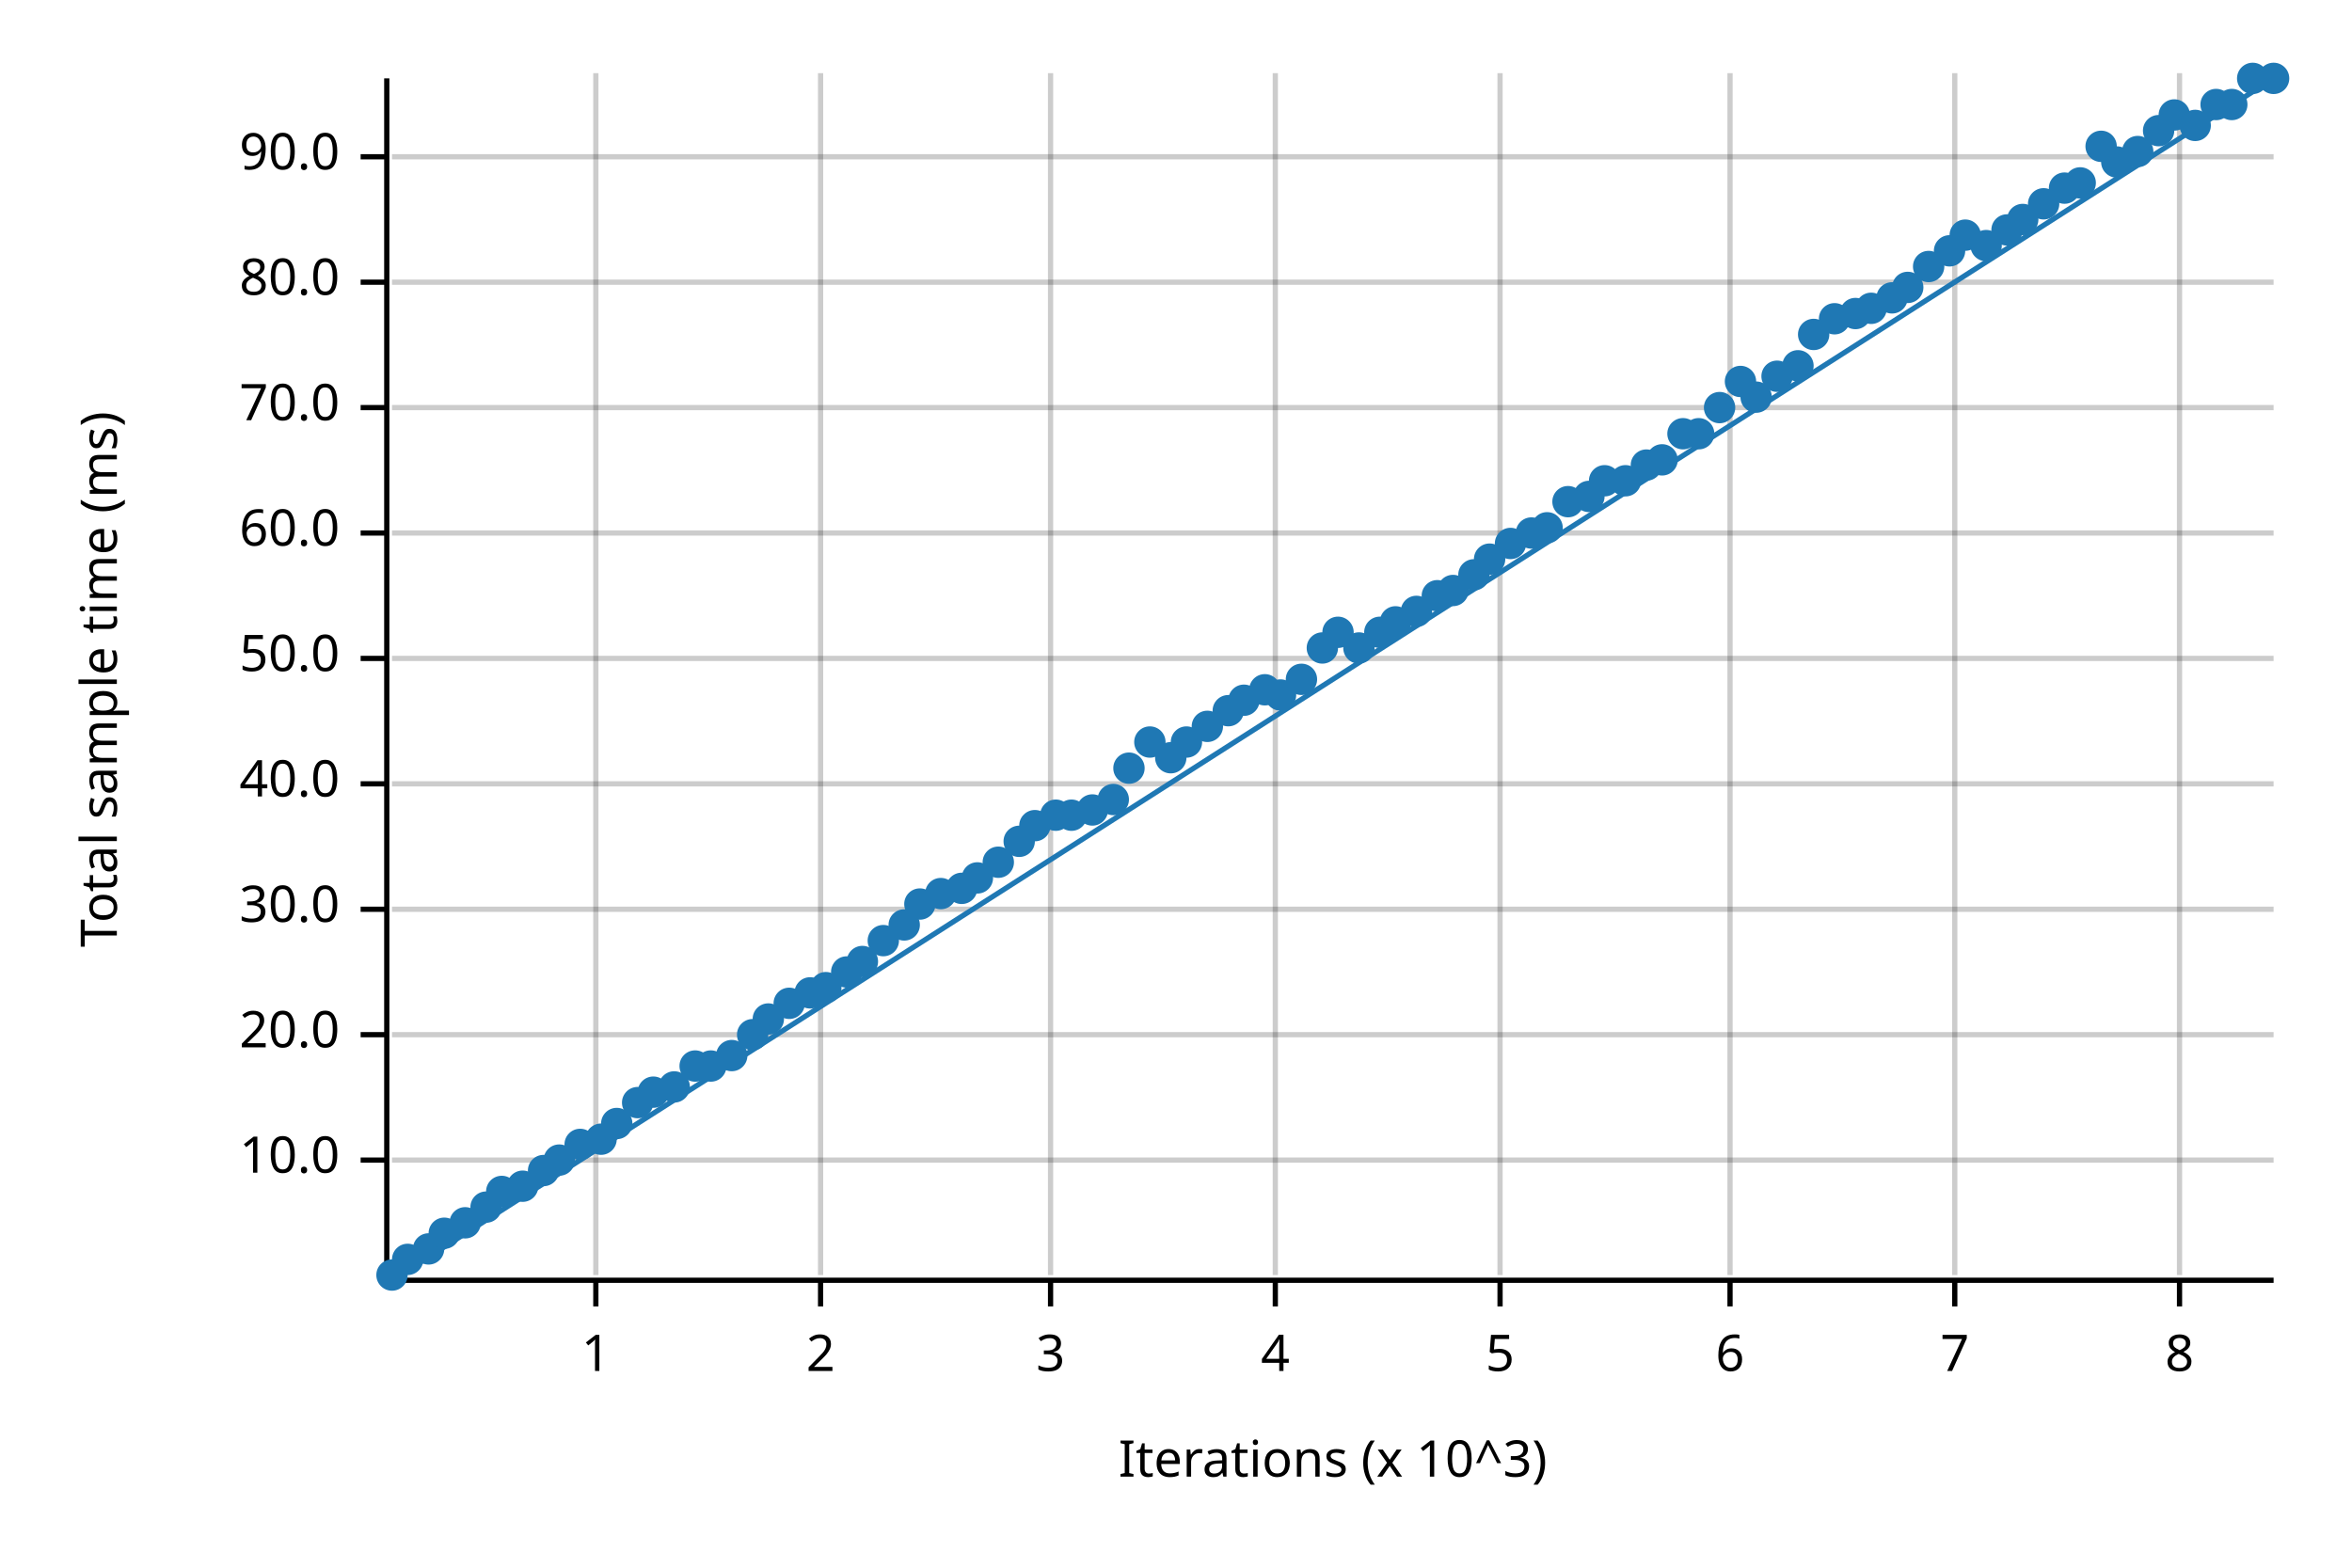
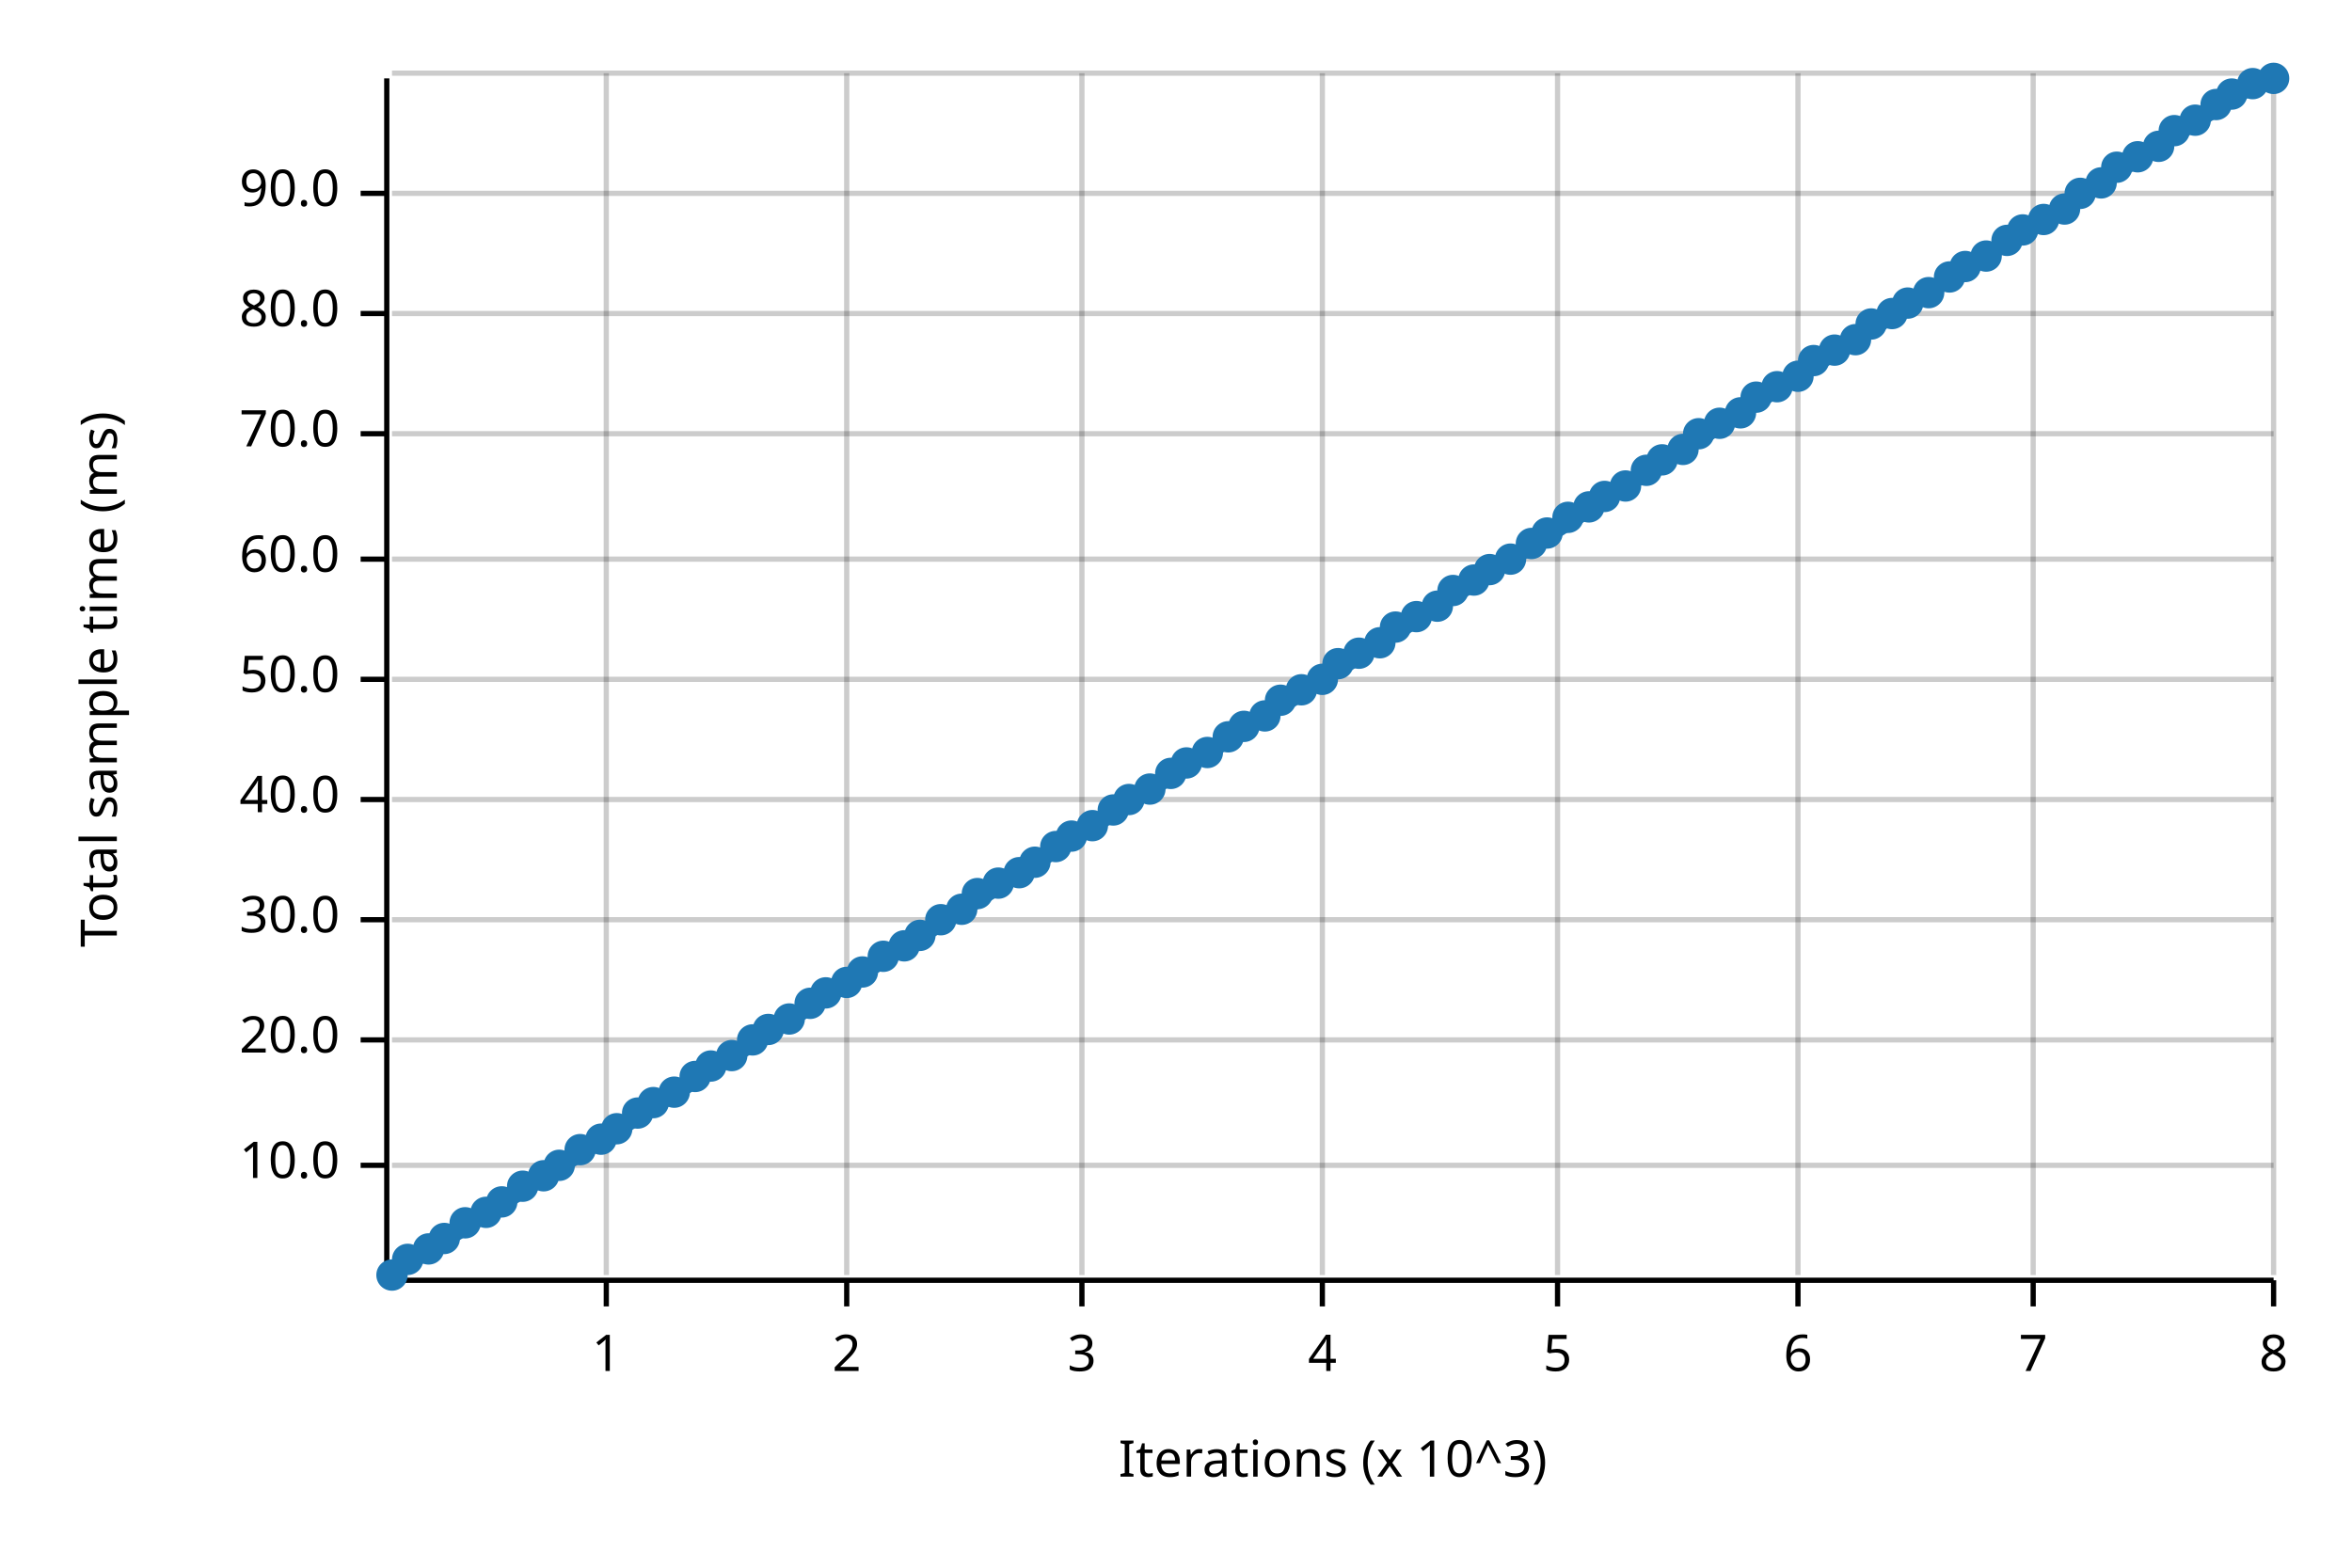
<svg xmlns="http://www.w3.org/2000/svg" width="450" height="300" viewBox="0 0 450 300">
  <text x="15" y="130" dy="0.76em" text-anchor="middle" font-family="sans-serif" font-size="9.677" opacity="1" fill="#000000" transform="rotate(270, 15, 130)">
Total sample time (ms)
</text>
  <text x="255" y="285" dy="-0.5ex" text-anchor="middle" font-family="sans-serif" font-size="9.677" opacity="1" fill="#000000">
Iterations (x 10^3)
</text>
-   <line opacity="0.2" stroke="#000000" stroke-width="1" x1="114" y1="244" x2="114" y2="14" />
-   <line opacity="0.2" stroke="#000000" stroke-width="1" x1="157" y1="244" x2="157" y2="14" />
-   <line opacity="0.2" stroke="#000000" stroke-width="1" x1="201" y1="244" x2="201" y2="14" />
-   <line opacity="0.2" stroke="#000000" stroke-width="1" x1="244" y1="244" x2="244" y2="14" />
-   <line opacity="0.2" stroke="#000000" stroke-width="1" x1="287" y1="244" x2="287" y2="14" />
-   <line opacity="0.2" stroke="#000000" stroke-width="1" x1="331" y1="244" x2="331" y2="14" />
-   <line opacity="0.2" stroke="#000000" stroke-width="1" x1="374" y1="244" x2="374" y2="14" />
-   <line opacity="0.2" stroke="#000000" stroke-width="1" x1="417" y1="244" x2="417" y2="14" />
-   <line opacity="0.2" stroke="#000000" stroke-width="1" x1="75" y1="222" x2="435" y2="222" />
-   <line opacity="0.2" stroke="#000000" stroke-width="1" x1="75" y1="198" x2="435" y2="198" />
-   <line opacity="0.2" stroke="#000000" stroke-width="1" x1="75" y1="174" x2="435" y2="174" />
-   <line opacity="0.2" stroke="#000000" stroke-width="1" x1="75" y1="150" x2="435" y2="150" />
-   <line opacity="0.2" stroke="#000000" stroke-width="1" x1="75" y1="126" x2="435" y2="126" />
-   <line opacity="0.2" stroke="#000000" stroke-width="1" x1="75" y1="102" x2="435" y2="102" />
-   <line opacity="0.2" stroke="#000000" stroke-width="1" x1="75" y1="78" x2="435" y2="78" />
-   <line opacity="0.2" stroke="#000000" stroke-width="1" x1="75" y1="54" x2="435" y2="54" />
-   <line opacity="0.2" stroke="#000000" stroke-width="1" x1="75" y1="30" x2="435" y2="30" />
+   <line opacity="0.2" stroke="#000000" stroke-width="1" x1="116" y1="244" x2="116" y2="14" />
+   <line opacity="0.2" stroke="#000000" stroke-width="1" x1="162" y1="244" x2="162" y2="14" />
+   <line opacity="0.2" stroke="#000000" stroke-width="1" x1="207" y1="244" x2="207" y2="14" />
+   <line opacity="0.2" stroke="#000000" stroke-width="1" x1="253" y1="244" x2="253" y2="14" />
+   <line opacity="0.2" stroke="#000000" stroke-width="1" x1="298" y1="244" x2="298" y2="14" />
+   <line opacity="0.2" stroke="#000000" stroke-width="1" x1="344" y1="244" x2="344" y2="14" />
+   <line opacity="0.2" stroke="#000000" stroke-width="1" x1="389" y1="244" x2="389" y2="14" />
+   <line opacity="0.2" stroke="#000000" stroke-width="1" x1="435" y1="244" x2="435" y2="14" />
+   <line opacity="0.2" stroke="#000000" stroke-width="1" x1="75" y1="223" x2="435" y2="223" />
+   <line opacity="0.2" stroke="#000000" stroke-width="1" x1="75" y1="199" x2="435" y2="199" />
+   <line opacity="0.2" stroke="#000000" stroke-width="1" x1="75" y1="176" x2="435" y2="176" />
+   <line opacity="0.2" stroke="#000000" stroke-width="1" x1="75" y1="153" x2="435" y2="153" />
+   <line opacity="0.2" stroke="#000000" stroke-width="1" x1="75" y1="130" x2="435" y2="130" />
+   <line opacity="0.2" stroke="#000000" stroke-width="1" x1="75" y1="107" x2="435" y2="107" />
+   <line opacity="0.2" stroke="#000000" stroke-width="1" x1="75" y1="83" x2="435" y2="83" />
+   <line opacity="0.2" stroke="#000000" stroke-width="1" x1="75" y1="60" x2="435" y2="60" />
+   <line opacity="0.2" stroke="#000000" stroke-width="1" x1="75" y1="37" x2="435" y2="37" />
+   <line opacity="0.2" stroke="#000000" stroke-width="1" x1="75" y1="14" x2="435" y2="14" />
  <polyline fill="none" opacity="1" stroke="#000000" stroke-width="1" points="74,15 74,245 " />
-   <text x="65" y="222" dy="0.5ex" text-anchor="end" font-family="sans-serif" font-size="9.677" opacity="1" fill="#000000">
+   <text x="65" y="223" dy="0.5ex" text-anchor="end" font-family="sans-serif" font-size="9.677" opacity="1" fill="#000000">
10.0
</text>
-   <polyline fill="none" opacity="1" stroke="#000000" stroke-width="1" points="69,222 74,222 " />
-   <text x="65" y="198" dy="0.5ex" text-anchor="end" font-family="sans-serif" font-size="9.677" opacity="1" fill="#000000">
+   <polyline fill="none" opacity="1" stroke="#000000" stroke-width="1" points="69,223 74,223 " />
+   <text x="65" y="199" dy="0.5ex" text-anchor="end" font-family="sans-serif" font-size="9.677" opacity="1" fill="#000000">
20.0
</text>
-   <polyline fill="none" opacity="1" stroke="#000000" stroke-width="1" points="69,198 74,198 " />
-   <text x="65" y="174" dy="0.5ex" text-anchor="end" font-family="sans-serif" font-size="9.677" opacity="1" fill="#000000">
+   <polyline fill="none" opacity="1" stroke="#000000" stroke-width="1" points="69,199 74,199 " />
+   <text x="65" y="176" dy="0.5ex" text-anchor="end" font-family="sans-serif" font-size="9.677" opacity="1" fill="#000000">
30.0
</text>
-   <polyline fill="none" opacity="1" stroke="#000000" stroke-width="1" points="69,174 74,174 " />
-   <text x="65" y="150" dy="0.5ex" text-anchor="end" font-family="sans-serif" font-size="9.677" opacity="1" fill="#000000">
+   <polyline fill="none" opacity="1" stroke="#000000" stroke-width="1" points="69,176 74,176 " />
+   <text x="65" y="153" dy="0.5ex" text-anchor="end" font-family="sans-serif" font-size="9.677" opacity="1" fill="#000000">
40.0
</text>
-   <polyline fill="none" opacity="1" stroke="#000000" stroke-width="1" points="69,150 74,150 " />
-   <text x="65" y="126" dy="0.5ex" text-anchor="end" font-family="sans-serif" font-size="9.677" opacity="1" fill="#000000">
+   <polyline fill="none" opacity="1" stroke="#000000" stroke-width="1" points="69,153 74,153 " />
+   <text x="65" y="130" dy="0.5ex" text-anchor="end" font-family="sans-serif" font-size="9.677" opacity="1" fill="#000000">
50.0
</text>
-   <polyline fill="none" opacity="1" stroke="#000000" stroke-width="1" points="69,126 74,126 " />
-   <text x="65" y="102" dy="0.5ex" text-anchor="end" font-family="sans-serif" font-size="9.677" opacity="1" fill="#000000">
+   <polyline fill="none" opacity="1" stroke="#000000" stroke-width="1" points="69,130 74,130 " />
+   <text x="65" y="107" dy="0.5ex" text-anchor="end" font-family="sans-serif" font-size="9.677" opacity="1" fill="#000000">
60.0
</text>
-   <polyline fill="none" opacity="1" stroke="#000000" stroke-width="1" points="69,102 74,102 " />
-   <text x="65" y="78" dy="0.5ex" text-anchor="end" font-family="sans-serif" font-size="9.677" opacity="1" fill="#000000">
+   <polyline fill="none" opacity="1" stroke="#000000" stroke-width="1" points="69,107 74,107 " />
+   <text x="65" y="83" dy="0.5ex" text-anchor="end" font-family="sans-serif" font-size="9.677" opacity="1" fill="#000000">
70.0
</text>
-   <polyline fill="none" opacity="1" stroke="#000000" stroke-width="1" points="69,78 74,78 " />
-   <text x="65" y="54" dy="0.5ex" text-anchor="end" font-family="sans-serif" font-size="9.677" opacity="1" fill="#000000">
+   <polyline fill="none" opacity="1" stroke="#000000" stroke-width="1" points="69,83 74,83 " />
+   <text x="65" y="60" dy="0.5ex" text-anchor="end" font-family="sans-serif" font-size="9.677" opacity="1" fill="#000000">
80.0
</text>
-   <polyline fill="none" opacity="1" stroke="#000000" stroke-width="1" points="69,54 74,54 " />
-   <text x="65" y="30" dy="0.5ex" text-anchor="end" font-family="sans-serif" font-size="9.677" opacity="1" fill="#000000">
+   <polyline fill="none" opacity="1" stroke="#000000" stroke-width="1" points="69,60 74,60 " />
+   <text x="65" y="37" dy="0.5ex" text-anchor="end" font-family="sans-serif" font-size="9.677" opacity="1" fill="#000000">
90.0
</text>
-   <polyline fill="none" opacity="1" stroke="#000000" stroke-width="1" points="69,30 74,30 " />
+   <polyline fill="none" opacity="1" stroke="#000000" stroke-width="1" points="69,37 74,37 " />
  <polyline fill="none" opacity="1" stroke="#000000" stroke-width="1" points="75,245 435,245 " />
-   <text x="114" y="255" dy="0.76em" text-anchor="middle" font-family="sans-serif" font-size="9.677" opacity="1" fill="#000000">
+   <text x="116" y="255" dy="0.76em" text-anchor="middle" font-family="sans-serif" font-size="9.677" opacity="1" fill="#000000">
1
</text>
-   <polyline fill="none" opacity="1" stroke="#000000" stroke-width="1" points="114,245 114,250 " />
-   <text x="157" y="255" dy="0.76em" text-anchor="middle" font-family="sans-serif" font-size="9.677" opacity="1" fill="#000000">
+   <polyline fill="none" opacity="1" stroke="#000000" stroke-width="1" points="116,245 116,250 " />
+   <text x="162" y="255" dy="0.76em" text-anchor="middle" font-family="sans-serif" font-size="9.677" opacity="1" fill="#000000">
2
</text>
-   <polyline fill="none" opacity="1" stroke="#000000" stroke-width="1" points="157,245 157,250 " />
-   <text x="201" y="255" dy="0.76em" text-anchor="middle" font-family="sans-serif" font-size="9.677" opacity="1" fill="#000000">
+   <polyline fill="none" opacity="1" stroke="#000000" stroke-width="1" points="162,245 162,250 " />
+   <text x="207" y="255" dy="0.76em" text-anchor="middle" font-family="sans-serif" font-size="9.677" opacity="1" fill="#000000">
3
</text>
-   <polyline fill="none" opacity="1" stroke="#000000" stroke-width="1" points="201,245 201,250 " />
-   <text x="244" y="255" dy="0.76em" text-anchor="middle" font-family="sans-serif" font-size="9.677" opacity="1" fill="#000000">
+   <polyline fill="none" opacity="1" stroke="#000000" stroke-width="1" points="207,245 207,250 " />
+   <text x="253" y="255" dy="0.76em" text-anchor="middle" font-family="sans-serif" font-size="9.677" opacity="1" fill="#000000">
4
</text>
-   <polyline fill="none" opacity="1" stroke="#000000" stroke-width="1" points="244,245 244,250 " />
-   <text x="287" y="255" dy="0.76em" text-anchor="middle" font-family="sans-serif" font-size="9.677" opacity="1" fill="#000000">
+   <polyline fill="none" opacity="1" stroke="#000000" stroke-width="1" points="253,245 253,250 " />
+   <text x="298" y="255" dy="0.76em" text-anchor="middle" font-family="sans-serif" font-size="9.677" opacity="1" fill="#000000">
5
</text>
-   <polyline fill="none" opacity="1" stroke="#000000" stroke-width="1" points="287,245 287,250 " />
-   <text x="331" y="255" dy="0.76em" text-anchor="middle" font-family="sans-serif" font-size="9.677" opacity="1" fill="#000000">
+   <polyline fill="none" opacity="1" stroke="#000000" stroke-width="1" points="298,245 298,250 " />
+   <text x="344" y="255" dy="0.76em" text-anchor="middle" font-family="sans-serif" font-size="9.677" opacity="1" fill="#000000">
6
</text>
-   <polyline fill="none" opacity="1" stroke="#000000" stroke-width="1" points="331,245 331,250 " />
-   <text x="374" y="255" dy="0.76em" text-anchor="middle" font-family="sans-serif" font-size="9.677" opacity="1" fill="#000000">
+   <polyline fill="none" opacity="1" stroke="#000000" stroke-width="1" points="344,245 344,250 " />
+   <text x="389" y="255" dy="0.76em" text-anchor="middle" font-family="sans-serif" font-size="9.677" opacity="1" fill="#000000">
7
</text>
-   <polyline fill="none" opacity="1" stroke="#000000" stroke-width="1" points="374,245 374,250 " />
-   <text x="417" y="255" dy="0.76em" text-anchor="middle" font-family="sans-serif" font-size="9.677" opacity="1" fill="#000000">
+   <polyline fill="none" opacity="1" stroke="#000000" stroke-width="1" points="389,245 389,250 " />
+   <text x="435" y="255" dy="0.76em" text-anchor="middle" font-family="sans-serif" font-size="9.677" opacity="1" fill="#000000">
8
</text>
-   <polyline fill="none" opacity="1" stroke="#000000" stroke-width="1" points="417,245 417,250 " />
+   <polyline fill="none" opacity="1" stroke="#000000" stroke-width="1" points="435,245 435,250 " />
  <circle cx="75" cy="244" r="3" opacity="1" fill="#1F78B4" stroke="none" stroke-width="1" />
  <circle cx="78" cy="241" r="3" opacity="1" fill="#1F78B4" stroke="none" stroke-width="1" />
  <circle cx="82" cy="239" r="3" opacity="1" fill="#1F78B4" stroke="none" stroke-width="1" />
-   <circle cx="85" cy="236" r="3" opacity="1" fill="#1F78B4" stroke="none" stroke-width="1" />
+   <circle cx="85" cy="237" r="3" opacity="1" fill="#1F78B4" stroke="none" stroke-width="1" />
  <circle cx="89" cy="234" r="3" opacity="1" fill="#1F78B4" stroke="none" stroke-width="1" />
-   <circle cx="93" cy="231" r="3" opacity="1" fill="#1F78B4" stroke="none" stroke-width="1" />
-   <circle cx="96" cy="228" r="3" opacity="1" fill="#1F78B4" stroke="none" stroke-width="1" />
+   <circle cx="93" cy="232" r="3" opacity="1" fill="#1F78B4" stroke="none" stroke-width="1" />
+   <circle cx="96" cy="230" r="3" opacity="1" fill="#1F78B4" stroke="none" stroke-width="1" />
  <circle cx="100" cy="227" r="3" opacity="1" fill="#1F78B4" stroke="none" stroke-width="1" />
-   <circle cx="104" cy="224" r="3" opacity="1" fill="#1F78B4" stroke="none" stroke-width="1" />
-   <circle cx="107" cy="222" r="3" opacity="1" fill="#1F78B4" stroke="none" stroke-width="1" />
-   <circle cx="111" cy="219" r="3" opacity="1" fill="#1F78B4" stroke="none" stroke-width="1" />
+   <circle cx="104" cy="225" r="3" opacity="1" fill="#1F78B4" stroke="none" stroke-width="1" />
+   <circle cx="107" cy="223" r="3" opacity="1" fill="#1F78B4" stroke="none" stroke-width="1" />
+   <circle cx="111" cy="220" r="3" opacity="1" fill="#1F78B4" stroke="none" stroke-width="1" />
  <circle cx="115" cy="218" r="3" opacity="1" fill="#1F78B4" stroke="none" stroke-width="1" />
-   <circle cx="118" cy="215" r="3" opacity="1" fill="#1F78B4" stroke="none" stroke-width="1" />
-   <circle cx="122" cy="211" r="3" opacity="1" fill="#1F78B4" stroke="none" stroke-width="1" />
-   <circle cx="125" cy="209" r="3" opacity="1" fill="#1F78B4" stroke="none" stroke-width="1" />
-   <circle cx="129" cy="208" r="3" opacity="1" fill="#1F78B4" stroke="none" stroke-width="1" />
-   <circle cx="133" cy="204" r="3" opacity="1" fill="#1F78B4" stroke="none" stroke-width="1" />
+   <circle cx="118" cy="216" r="3" opacity="1" fill="#1F78B4" stroke="none" stroke-width="1" />
+   <circle cx="122" cy="213" r="3" opacity="1" fill="#1F78B4" stroke="none" stroke-width="1" />
+   <circle cx="125" cy="211" r="3" opacity="1" fill="#1F78B4" stroke="none" stroke-width="1" />
+   <circle cx="129" cy="209" r="3" opacity="1" fill="#1F78B4" stroke="none" stroke-width="1" />
+   <circle cx="133" cy="206" r="3" opacity="1" fill="#1F78B4" stroke="none" stroke-width="1" />
  <circle cx="136" cy="204" r="3" opacity="1" fill="#1F78B4" stroke="none" stroke-width="1" />
  <circle cx="140" cy="202" r="3" opacity="1" fill="#1F78B4" stroke="none" stroke-width="1" />
-   <circle cx="144" cy="198" r="3" opacity="1" fill="#1F78B4" stroke="none" stroke-width="1" />
-   <circle cx="147" cy="195" r="3" opacity="1" fill="#1F78B4" stroke="none" stroke-width="1" />
-   <circle cx="151" cy="192" r="3" opacity="1" fill="#1F78B4" stroke="none" stroke-width="1" />
-   <circle cx="155" cy="190" r="3" opacity="1" fill="#1F78B4" stroke="none" stroke-width="1" />
-   <circle cx="158" cy="189" r="3" opacity="1" fill="#1F78B4" stroke="none" stroke-width="1" />
-   <circle cx="162" cy="186" r="3" opacity="1" fill="#1F78B4" stroke="none" stroke-width="1" />
-   <circle cx="165" cy="184" r="3" opacity="1" fill="#1F78B4" stroke="none" stroke-width="1" />
-   <circle cx="169" cy="180" r="3" opacity="1" fill="#1F78B4" stroke="none" stroke-width="1" />
-   <circle cx="173" cy="177" r="3" opacity="1" fill="#1F78B4" stroke="none" stroke-width="1" />
-   <circle cx="176" cy="173" r="3" opacity="1" fill="#1F78B4" stroke="none" stroke-width="1" />
-   <circle cx="180" cy="171" r="3" opacity="1" fill="#1F78B4" stroke="none" stroke-width="1" />
-   <circle cx="184" cy="170" r="3" opacity="1" fill="#1F78B4" stroke="none" stroke-width="1" />
-   <circle cx="187" cy="168" r="3" opacity="1" fill="#1F78B4" stroke="none" stroke-width="1" />
-   <circle cx="191" cy="165" r="3" opacity="1" fill="#1F78B4" stroke="none" stroke-width="1" />
-   <circle cx="195" cy="161" r="3" opacity="1" fill="#1F78B4" stroke="none" stroke-width="1" />
-   <circle cx="198" cy="158" r="3" opacity="1" fill="#1F78B4" stroke="none" stroke-width="1" />
-   <circle cx="202" cy="156" r="3" opacity="1" fill="#1F78B4" stroke="none" stroke-width="1" />
-   <circle cx="205" cy="156" r="3" opacity="1" fill="#1F78B4" stroke="none" stroke-width="1" />
-   <circle cx="209" cy="155" r="3" opacity="1" fill="#1F78B4" stroke="none" stroke-width="1" />
-   <circle cx="213" cy="153" r="3" opacity="1" fill="#1F78B4" stroke="none" stroke-width="1" />
-   <circle cx="216" cy="147" r="3" opacity="1" fill="#1F78B4" stroke="none" stroke-width="1" />
-   <circle cx="220" cy="142" r="3" opacity="1" fill="#1F78B4" stroke="none" stroke-width="1" />
-   <circle cx="224" cy="145" r="3" opacity="1" fill="#1F78B4" stroke="none" stroke-width="1" />
-   <circle cx="227" cy="142" r="3" opacity="1" fill="#1F78B4" stroke="none" stroke-width="1" />
-   <circle cx="231" cy="139" r="3" opacity="1" fill="#1F78B4" stroke="none" stroke-width="1" />
-   <circle cx="235" cy="136" r="3" opacity="1" fill="#1F78B4" stroke="none" stroke-width="1" />
-   <circle cx="238" cy="134" r="3" opacity="1" fill="#1F78B4" stroke="none" stroke-width="1" />
-   <circle cx="242" cy="132" r="3" opacity="1" fill="#1F78B4" stroke="none" stroke-width="1" />
-   <circle cx="245" cy="133" r="3" opacity="1" fill="#1F78B4" stroke="none" stroke-width="1" />
-   <circle cx="249" cy="130" r="3" opacity="1" fill="#1F78B4" stroke="none" stroke-width="1" />
-   <circle cx="253" cy="124" r="3" opacity="1" fill="#1F78B4" stroke="none" stroke-width="1" />
-   <circle cx="256" cy="121" r="3" opacity="1" fill="#1F78B4" stroke="none" stroke-width="1" />
-   <circle cx="260" cy="124" r="3" opacity="1" fill="#1F78B4" stroke="none" stroke-width="1" />
-   <circle cx="264" cy="121" r="3" opacity="1" fill="#1F78B4" stroke="none" stroke-width="1" />
-   <circle cx="267" cy="119" r="3" opacity="1" fill="#1F78B4" stroke="none" stroke-width="1" />
-   <circle cx="271" cy="117" r="3" opacity="1" fill="#1F78B4" stroke="none" stroke-width="1" />
-   <circle cx="275" cy="114" r="3" opacity="1" fill="#1F78B4" stroke="none" stroke-width="1" />
+   <circle cx="144" cy="199" r="3" opacity="1" fill="#1F78B4" stroke="none" stroke-width="1" />
+   <circle cx="147" cy="197" r="3" opacity="1" fill="#1F78B4" stroke="none" stroke-width="1" />
+   <circle cx="151" cy="195" r="3" opacity="1" fill="#1F78B4" stroke="none" stroke-width="1" />
+   <circle cx="155" cy="192" r="3" opacity="1" fill="#1F78B4" stroke="none" stroke-width="1" />
+   <circle cx="158" cy="190" r="3" opacity="1" fill="#1F78B4" stroke="none" stroke-width="1" />
+   <circle cx="162" cy="188" r="3" opacity="1" fill="#1F78B4" stroke="none" stroke-width="1" />
+   <circle cx="165" cy="186" r="3" opacity="1" fill="#1F78B4" stroke="none" stroke-width="1" />
+   <circle cx="169" cy="183" r="3" opacity="1" fill="#1F78B4" stroke="none" stroke-width="1" />
+   <circle cx="173" cy="181" r="3" opacity="1" fill="#1F78B4" stroke="none" stroke-width="1" />
+   <circle cx="176" cy="179" r="3" opacity="1" fill="#1F78B4" stroke="none" stroke-width="1" />
+   <circle cx="180" cy="176" r="3" opacity="1" fill="#1F78B4" stroke="none" stroke-width="1" />
+   <circle cx="184" cy="174" r="3" opacity="1" fill="#1F78B4" stroke="none" stroke-width="1" />
+   <circle cx="187" cy="171" r="3" opacity="1" fill="#1F78B4" stroke="none" stroke-width="1" />
+   <circle cx="191" cy="169" r="3" opacity="1" fill="#1F78B4" stroke="none" stroke-width="1" />
+   <circle cx="195" cy="167" r="3" opacity="1" fill="#1F78B4" stroke="none" stroke-width="1" />
+   <circle cx="198" cy="165" r="3" opacity="1" fill="#1F78B4" stroke="none" stroke-width="1" />
+   <circle cx="202" cy="162" r="3" opacity="1" fill="#1F78B4" stroke="none" stroke-width="1" />
+   <circle cx="205" cy="160" r="3" opacity="1" fill="#1F78B4" stroke="none" stroke-width="1" />
+   <circle cx="209" cy="158" r="3" opacity="1" fill="#1F78B4" stroke="none" stroke-width="1" />
+   <circle cx="213" cy="155" r="3" opacity="1" fill="#1F78B4" stroke="none" stroke-width="1" />
+   <circle cx="216" cy="153" r="3" opacity="1" fill="#1F78B4" stroke="none" stroke-width="1" />
+   <circle cx="220" cy="151" r="3" opacity="1" fill="#1F78B4" stroke="none" stroke-width="1" />
+   <circle cx="224" cy="148" r="3" opacity="1" fill="#1F78B4" stroke="none" stroke-width="1" />
+   <circle cx="227" cy="146" r="3" opacity="1" fill="#1F78B4" stroke="none" stroke-width="1" />
+   <circle cx="231" cy="144" r="3" opacity="1" fill="#1F78B4" stroke="none" stroke-width="1" />
+   <circle cx="235" cy="141" r="3" opacity="1" fill="#1F78B4" stroke="none" stroke-width="1" />
+   <circle cx="238" cy="139" r="3" opacity="1" fill="#1F78B4" stroke="none" stroke-width="1" />
+   <circle cx="242" cy="137" r="3" opacity="1" fill="#1F78B4" stroke="none" stroke-width="1" />
+   <circle cx="245" cy="134" r="3" opacity="1" fill="#1F78B4" stroke="none" stroke-width="1" />
+   <circle cx="249" cy="132" r="3" opacity="1" fill="#1F78B4" stroke="none" stroke-width="1" />
+   <circle cx="253" cy="130" r="3" opacity="1" fill="#1F78B4" stroke="none" stroke-width="1" />
+   <circle cx="256" cy="127" r="3" opacity="1" fill="#1F78B4" stroke="none" stroke-width="1" />
+   <circle cx="260" cy="125" r="3" opacity="1" fill="#1F78B4" stroke="none" stroke-width="1" />
+   <circle cx="264" cy="123" r="3" opacity="1" fill="#1F78B4" stroke="none" stroke-width="1" />
+   <circle cx="267" cy="120" r="3" opacity="1" fill="#1F78B4" stroke="none" stroke-width="1" />
+   <circle cx="271" cy="118" r="3" opacity="1" fill="#1F78B4" stroke="none" stroke-width="1" />
+   <circle cx="275" cy="116" r="3" opacity="1" fill="#1F78B4" stroke="none" stroke-width="1" />
  <circle cx="278" cy="113" r="3" opacity="1" fill="#1F78B4" stroke="none" stroke-width="1" />
-   <circle cx="282" cy="110" r="3" opacity="1" fill="#1F78B4" stroke="none" stroke-width="1" />
-   <circle cx="285" cy="107" r="3" opacity="1" fill="#1F78B4" stroke="none" stroke-width="1" />
-   <circle cx="289" cy="104" r="3" opacity="1" fill="#1F78B4" stroke="none" stroke-width="1" />
-   <circle cx="293" cy="102" r="3" opacity="1" fill="#1F78B4" stroke="none" stroke-width="1" />
-   <circle cx="296" cy="101" r="3" opacity="1" fill="#1F78B4" stroke="none" stroke-width="1" />
-   <circle cx="300" cy="96" r="3" opacity="1" fill="#1F78B4" stroke="none" stroke-width="1" />
-   <circle cx="304" cy="95" r="3" opacity="1" fill="#1F78B4" stroke="none" stroke-width="1" />
-   <circle cx="307" cy="92" r="3" opacity="1" fill="#1F78B4" stroke="none" stroke-width="1" />
-   <circle cx="311" cy="92" r="3" opacity="1" fill="#1F78B4" stroke="none" stroke-width="1" />
-   <circle cx="315" cy="89" r="3" opacity="1" fill="#1F78B4" stroke="none" stroke-width="1" />
+   <circle cx="282" cy="111" r="3" opacity="1" fill="#1F78B4" stroke="none" stroke-width="1" />
+   <circle cx="285" cy="109" r="3" opacity="1" fill="#1F78B4" stroke="none" stroke-width="1" />
+   <circle cx="289" cy="107" r="3" opacity="1" fill="#1F78B4" stroke="none" stroke-width="1" />
+   <circle cx="293" cy="104" r="3" opacity="1" fill="#1F78B4" stroke="none" stroke-width="1" />
+   <circle cx="296" cy="102" r="3" opacity="1" fill="#1F78B4" stroke="none" stroke-width="1" />
+   <circle cx="300" cy="99" r="3" opacity="1" fill="#1F78B4" stroke="none" stroke-width="1" />
+   <circle cx="304" cy="97" r="3" opacity="1" fill="#1F78B4" stroke="none" stroke-width="1" />
+   <circle cx="307" cy="95" r="3" opacity="1" fill="#1F78B4" stroke="none" stroke-width="1" />
+   <circle cx="311" cy="93" r="3" opacity="1" fill="#1F78B4" stroke="none" stroke-width="1" />
+   <circle cx="315" cy="90" r="3" opacity="1" fill="#1F78B4" stroke="none" stroke-width="1" />
  <circle cx="318" cy="88" r="3" opacity="1" fill="#1F78B4" stroke="none" stroke-width="1" />
-   <circle cx="322" cy="83" r="3" opacity="1" fill="#1F78B4" stroke="none" stroke-width="1" />
+   <circle cx="322" cy="86" r="3" opacity="1" fill="#1F78B4" stroke="none" stroke-width="1" />
  <circle cx="325" cy="83" r="3" opacity="1" fill="#1F78B4" stroke="none" stroke-width="1" />
-   <circle cx="329" cy="78" r="3" opacity="1" fill="#1F78B4" stroke="none" stroke-width="1" />
-   <circle cx="333" cy="73" r="3" opacity="1" fill="#1F78B4" stroke="none" stroke-width="1" />
+   <circle cx="329" cy="81" r="3" opacity="1" fill="#1F78B4" stroke="none" stroke-width="1" />
+   <circle cx="333" cy="79" r="3" opacity="1" fill="#1F78B4" stroke="none" stroke-width="1" />
  <circle cx="336" cy="76" r="3" opacity="1" fill="#1F78B4" stroke="none" stroke-width="1" />
-   <circle cx="340" cy="72" r="3" opacity="1" fill="#1F78B4" stroke="none" stroke-width="1" />
-   <circle cx="344" cy="70" r="3" opacity="1" fill="#1F78B4" stroke="none" stroke-width="1" />
-   <circle cx="347" cy="64" r="3" opacity="1" fill="#1F78B4" stroke="none" stroke-width="1" />
-   <circle cx="351" cy="61" r="3" opacity="1" fill="#1F78B4" stroke="none" stroke-width="1" />
-   <circle cx="355" cy="60" r="3" opacity="1" fill="#1F78B4" stroke="none" stroke-width="1" />
-   <circle cx="358" cy="59" r="3" opacity="1" fill="#1F78B4" stroke="none" stroke-width="1" />
-   <circle cx="362" cy="57" r="3" opacity="1" fill="#1F78B4" stroke="none" stroke-width="1" />
-   <circle cx="365" cy="55" r="3" opacity="1" fill="#1F78B4" stroke="none" stroke-width="1" />
-   <circle cx="369" cy="51" r="3" opacity="1" fill="#1F78B4" stroke="none" stroke-width="1" />
-   <circle cx="373" cy="48" r="3" opacity="1" fill="#1F78B4" stroke="none" stroke-width="1" />
-   <circle cx="376" cy="45" r="3" opacity="1" fill="#1F78B4" stroke="none" stroke-width="1" />
-   <circle cx="380" cy="47" r="3" opacity="1" fill="#1F78B4" stroke="none" stroke-width="1" />
-   <circle cx="384" cy="44" r="3" opacity="1" fill="#1F78B4" stroke="none" stroke-width="1" />
-   <circle cx="387" cy="42" r="3" opacity="1" fill="#1F78B4" stroke="none" stroke-width="1" />
-   <circle cx="391" cy="39" r="3" opacity="1" fill="#1F78B4" stroke="none" stroke-width="1" />
-   <circle cx="395" cy="36" r="3" opacity="1" fill="#1F78B4" stroke="none" stroke-width="1" />
-   <circle cx="398" cy="35" r="3" opacity="1" fill="#1F78B4" stroke="none" stroke-width="1" />
-   <circle cx="402" cy="28" r="3" opacity="1" fill="#1F78B4" stroke="none" stroke-width="1" />
-   <circle cx="405" cy="31" r="3" opacity="1" fill="#1F78B4" stroke="none" stroke-width="1" />
-   <circle cx="409" cy="29" r="3" opacity="1" fill="#1F78B4" stroke="none" stroke-width="1" />
-   <circle cx="413" cy="25" r="3" opacity="1" fill="#1F78B4" stroke="none" stroke-width="1" />
-   <circle cx="416" cy="22" r="3" opacity="1" fill="#1F78B4" stroke="none" stroke-width="1" />
-   <circle cx="420" cy="24" r="3" opacity="1" fill="#1F78B4" stroke="none" stroke-width="1" />
+   <circle cx="340" cy="74" r="3" opacity="1" fill="#1F78B4" stroke="none" stroke-width="1" />
+   <circle cx="344" cy="72" r="3" opacity="1" fill="#1F78B4" stroke="none" stroke-width="1" />
+   <circle cx="347" cy="69" r="3" opacity="1" fill="#1F78B4" stroke="none" stroke-width="1" />
+   <circle cx="351" cy="67" r="3" opacity="1" fill="#1F78B4" stroke="none" stroke-width="1" />
+   <circle cx="355" cy="65" r="3" opacity="1" fill="#1F78B4" stroke="none" stroke-width="1" />
+   <circle cx="358" cy="62" r="3" opacity="1" fill="#1F78B4" stroke="none" stroke-width="1" />
+   <circle cx="362" cy="60" r="3" opacity="1" fill="#1F78B4" stroke="none" stroke-width="1" />
+   <circle cx="365" cy="58" r="3" opacity="1" fill="#1F78B4" stroke="none" stroke-width="1" />
+   <circle cx="369" cy="56" r="3" opacity="1" fill="#1F78B4" stroke="none" stroke-width="1" />
+   <circle cx="373" cy="53" r="3" opacity="1" fill="#1F78B4" stroke="none" stroke-width="1" />
+   <circle cx="376" cy="51" r="3" opacity="1" fill="#1F78B4" stroke="none" stroke-width="1" />
+   <circle cx="380" cy="49" r="3" opacity="1" fill="#1F78B4" stroke="none" stroke-width="1" />
+   <circle cx="384" cy="46" r="3" opacity="1" fill="#1F78B4" stroke="none" stroke-width="1" />
+   <circle cx="387" cy="44" r="3" opacity="1" fill="#1F78B4" stroke="none" stroke-width="1" />
+   <circle cx="391" cy="42" r="3" opacity="1" fill="#1F78B4" stroke="none" stroke-width="1" />
+   <circle cx="395" cy="40" r="3" opacity="1" fill="#1F78B4" stroke="none" stroke-width="1" />
+   <circle cx="398" cy="37" r="3" opacity="1" fill="#1F78B4" stroke="none" stroke-width="1" />
+   <circle cx="402" cy="35" r="3" opacity="1" fill="#1F78B4" stroke="none" stroke-width="1" />
+   <circle cx="405" cy="32" r="3" opacity="1" fill="#1F78B4" stroke="none" stroke-width="1" />
+   <circle cx="409" cy="30" r="3" opacity="1" fill="#1F78B4" stroke="none" stroke-width="1" />
+   <circle cx="413" cy="28" r="3" opacity="1" fill="#1F78B4" stroke="none" stroke-width="1" />
+   <circle cx="416" cy="25" r="3" opacity="1" fill="#1F78B4" stroke="none" stroke-width="1" />
+   <circle cx="420" cy="23" r="3" opacity="1" fill="#1F78B4" stroke="none" stroke-width="1" />
  <circle cx="424" cy="20" r="3" opacity="1" fill="#1F78B4" stroke="none" stroke-width="1" />
-   <circle cx="427" cy="20" r="3" opacity="1" fill="#1F78B4" stroke="none" stroke-width="1" />
-   <circle cx="431" cy="15" r="3" opacity="1" fill="#1F78B4" stroke="none" stroke-width="1" />
+   <circle cx="427" cy="18" r="3" opacity="1" fill="#1F78B4" stroke="none" stroke-width="1" />
+   <circle cx="431" cy="16" r="3" opacity="1" fill="#1F78B4" stroke="none" stroke-width="1" />
  <circle cx="435" cy="15" r="3" opacity="1" fill="#1F78B4" stroke="none" stroke-width="1" />
  <polyline fill="none" opacity="1" stroke="#1F78B4" stroke-width="1" points="75,245 435,15 " />
  <polygon opacity="0.25" fill="#1F78B4" points="75,245 435,15 435,15 " />
</svg>
